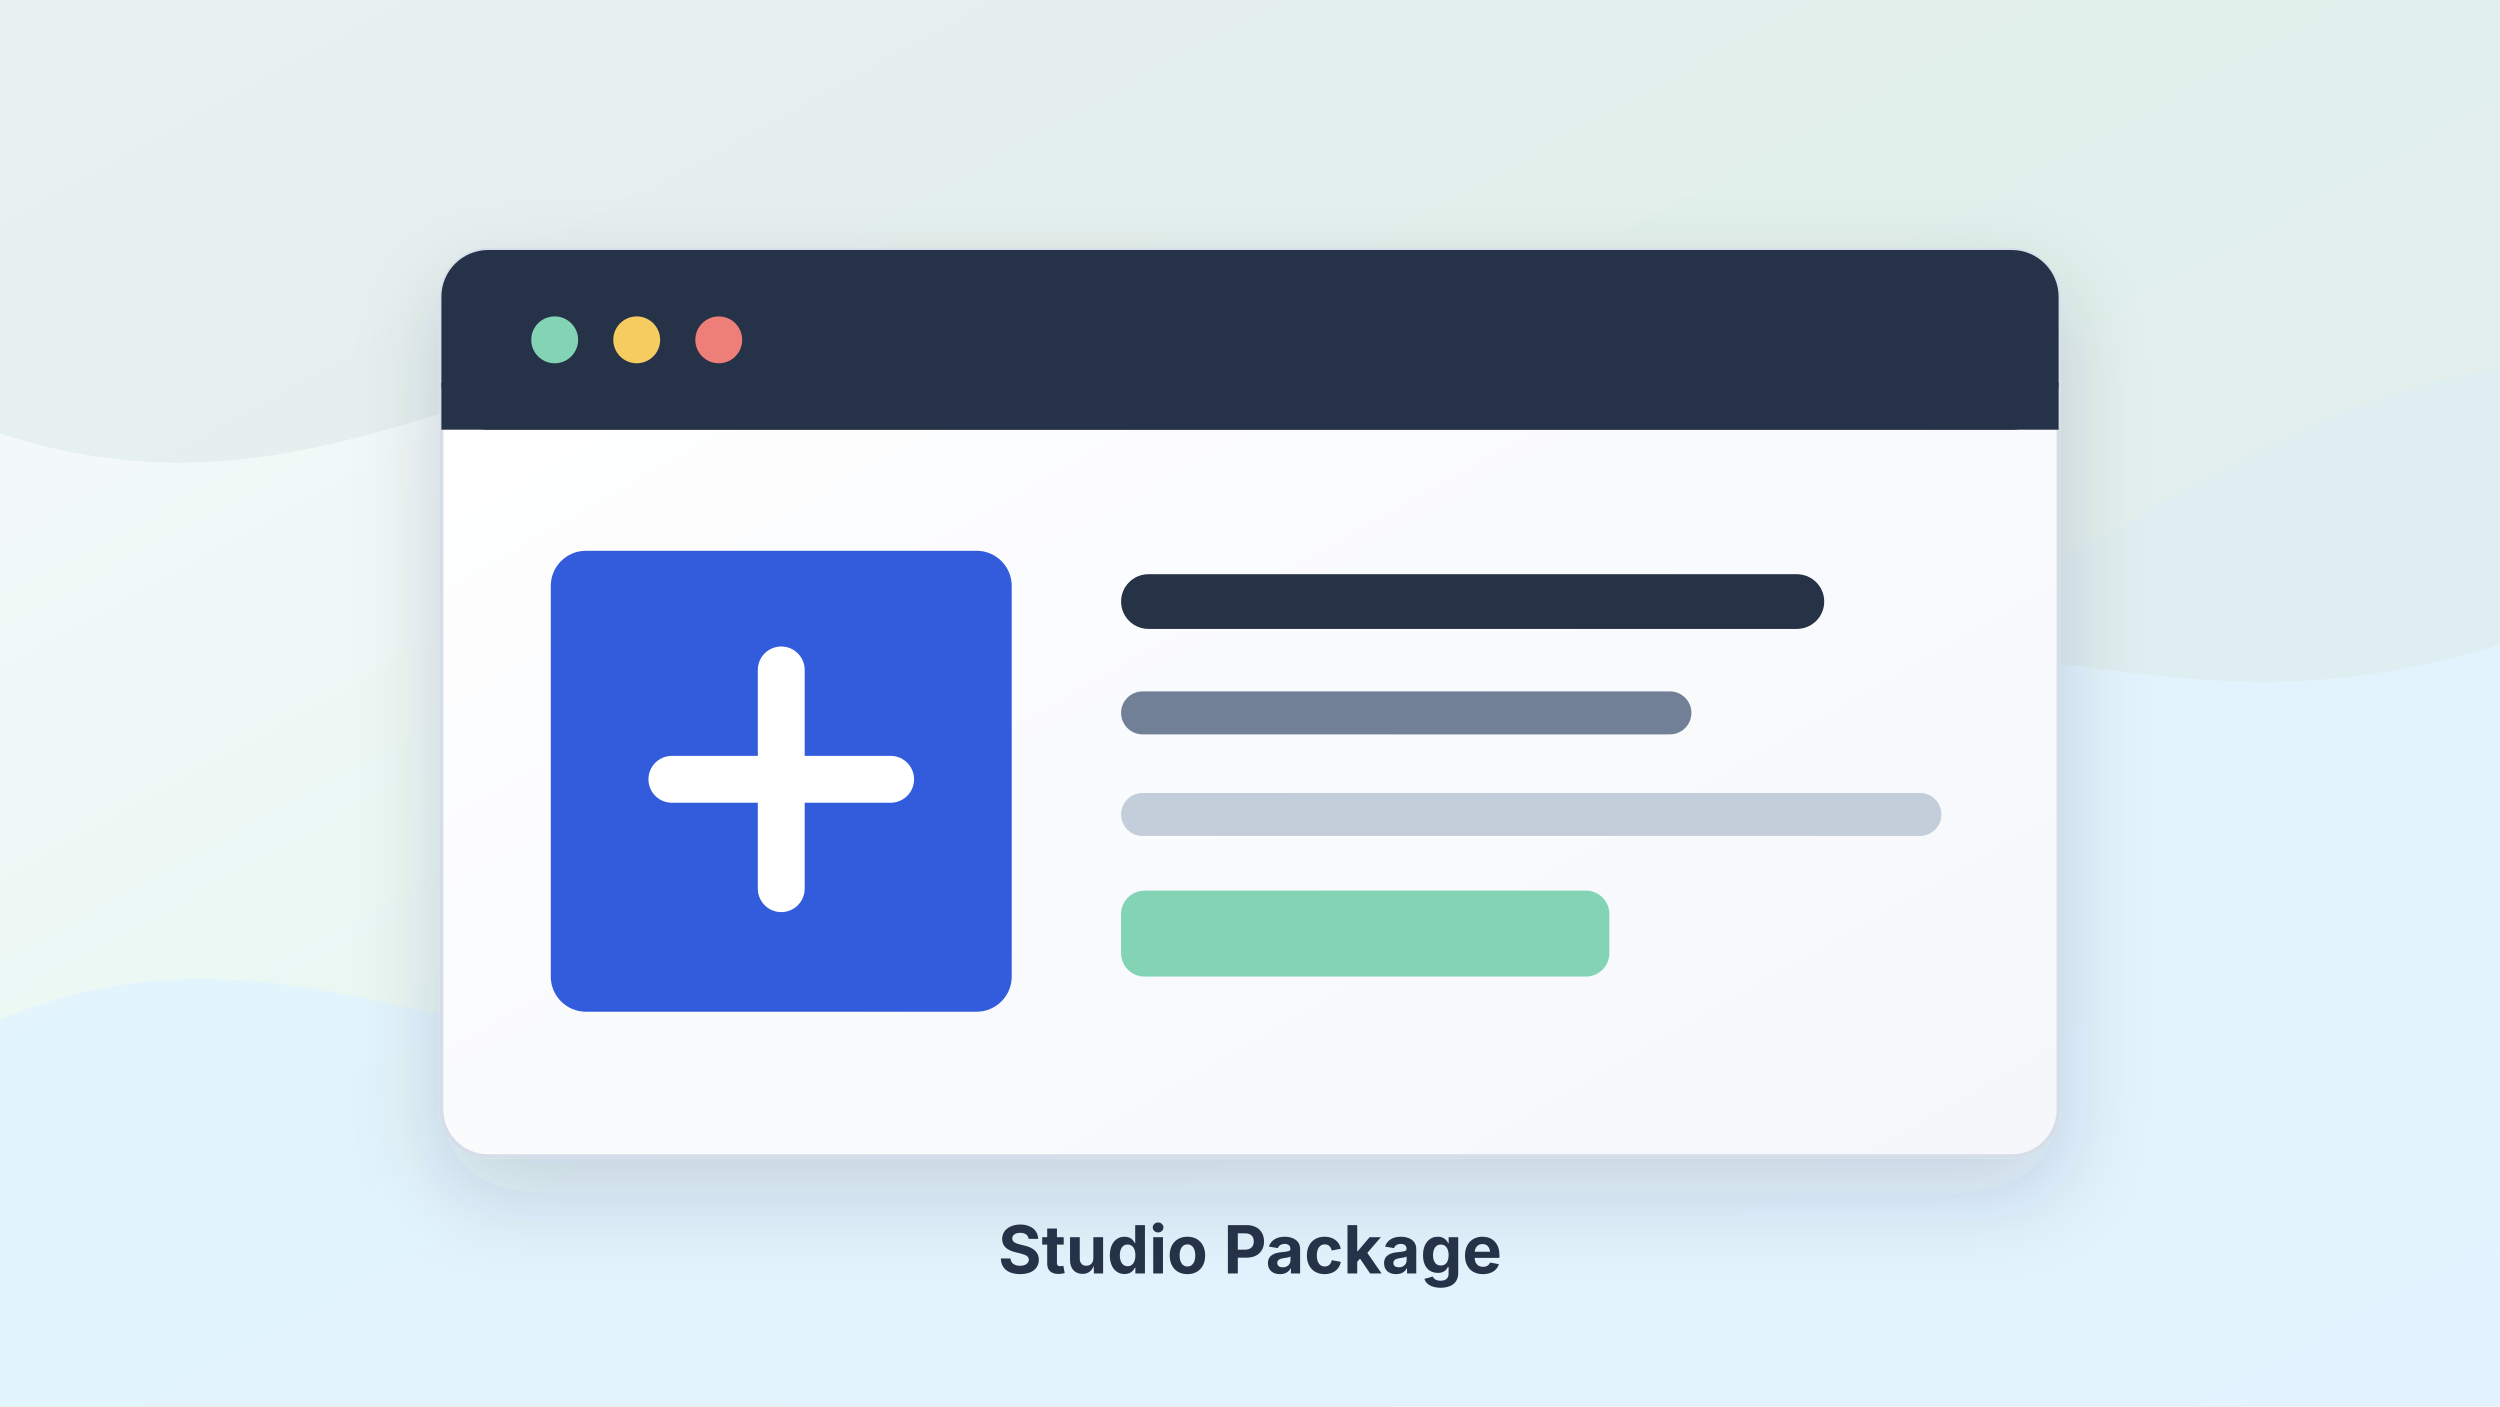
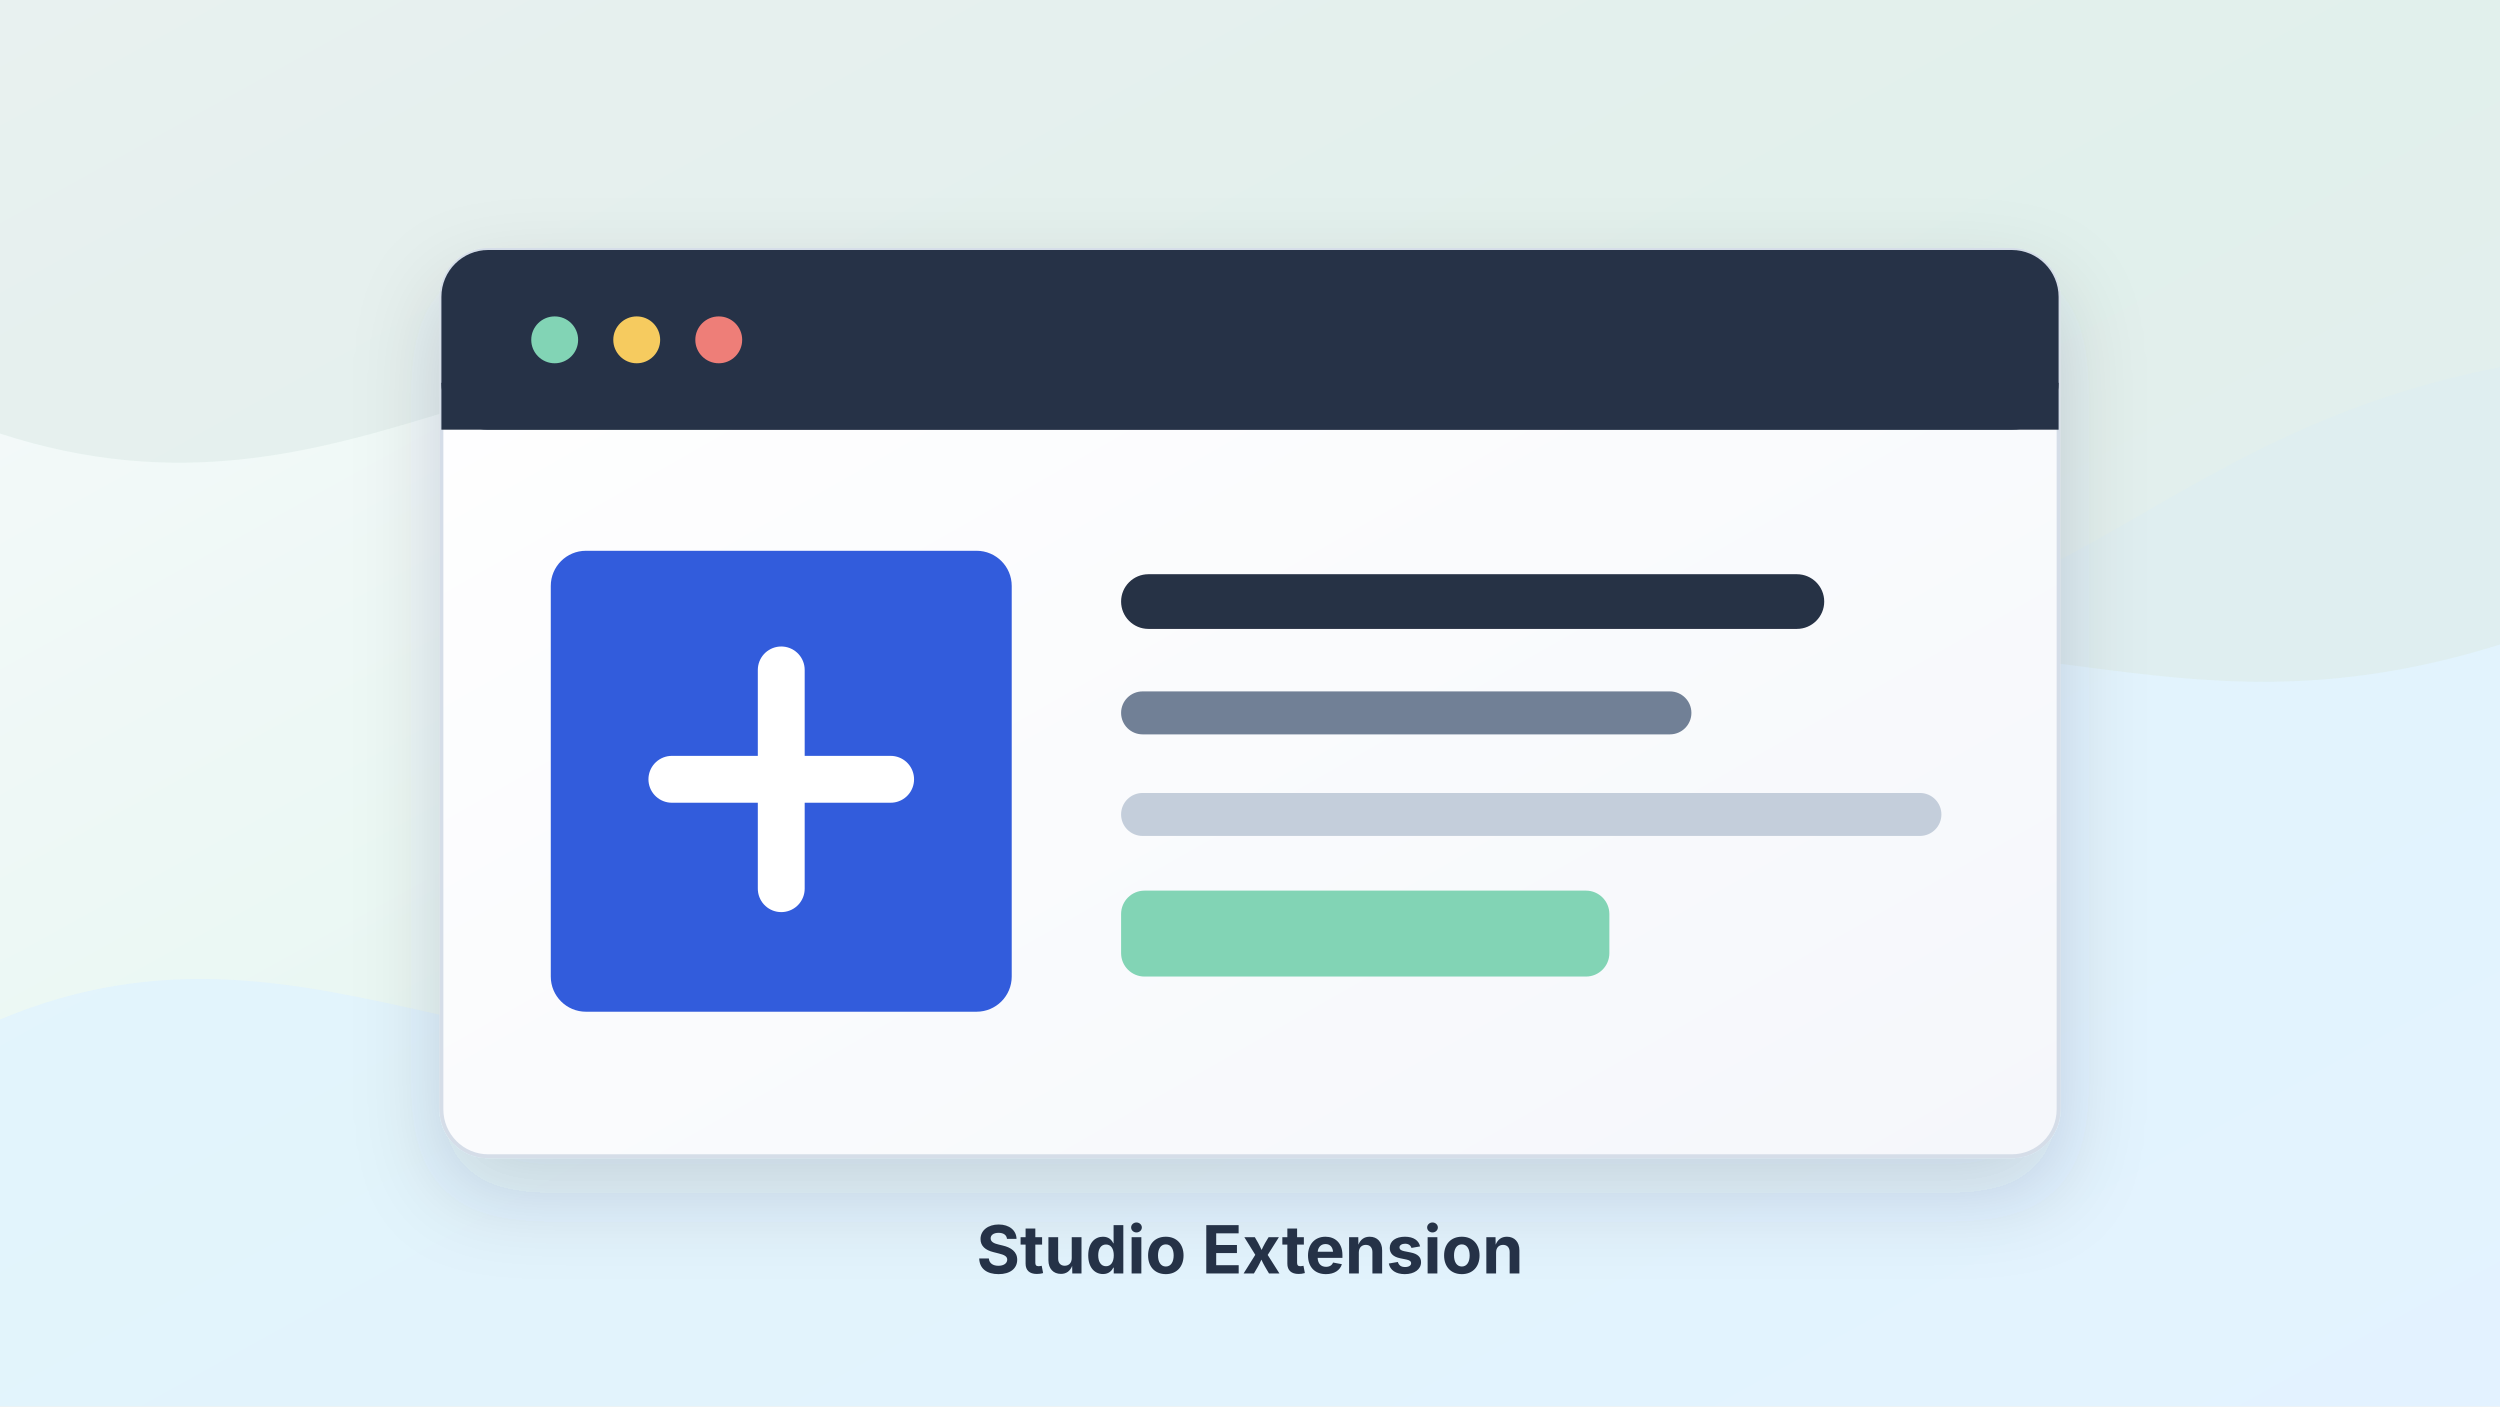
<svg xmlns="http://www.w3.org/2000/svg" viewBox="0 0 1280 720" role="img" aria-labelledby="title desc">
  <defs>
    <linearGradient id="bg" x1="0" y1="0" x2="1" y2="1">
      <stop offset="0" stop-color="#f8fafc" />
      <stop offset="0.48" stop-color="#e8f7f2" />
      <stop offset="1" stop-color="#edf2ff" />
    </linearGradient>
    <linearGradient id="card" x1="0" y1="0" x2="1" y2="1">
      <stop offset="0" stop-color="#ffffff" />
      <stop offset="1" stop-color="#f5f7fb" />
    </linearGradient>
    <filter id="shadow" x="-20%" y="-20%" width="140%" height="140%">
      <feDropShadow dx="0" dy="18" stdDeviation="22" flood-color="#263044" flood-opacity="0.16" />
    </filter>
  </defs>
  <rect width="1280" height="720" fill="url(#bg)" />
  <path d="M0 522C166 452 281 588 441 510C594 435 680 252 850 304C1042 363 1080 227 1280 188V720H0Z" fill="#dff2ff" opacity="0.72" />
  <path d="M0 222C182 281 280 142 435 198C617 264 681 407 856 352C1028 298 1104 385 1280 330V0H0Z" fill="#dcebe7" opacity="0.58" />
  <g filter="url(#shadow)">
    <rect x="226" y="128" width="828" height="464" rx="24" fill="url(#card)" stroke="#d5dde8" stroke-width="2" />
    <rect x="226" y="128" width="828" height="92" rx="24" fill="#253247" />
    <path d="M226 196H1054V220H226Z" fill="#253247" />
    <circle cx="284" cy="174" r="12" fill="#82d4b5" />
    <circle cx="326" cy="174" r="12" fill="#f6cb5f" />
    <circle cx="368" cy="174" r="12" fill="#ee7e78" />
    <rect x="282" y="282" width="236" height="236" rx="18" fill="#315bdc" />
    <path d="M344 399H456M400 343V455" stroke="#ffffff" stroke-width="24" stroke-linecap="round" />
    <rect x="574" y="294" width="360" height="28" rx="14" fill="#263044" />
    <rect x="574" y="354" width="292" height="22" rx="11" fill="#718096" />
    <rect x="574" y="406" width="420" height="22" rx="11" fill="#c4cedb" />
    <rect x="574" y="456" width="250" height="44" rx="12" fill="#82d4b5" />
  </g>
-   <text x="640" y="652" text-anchor="middle" fill="#253247" font-family="Inter, Arial, sans-serif" font-size="34" font-weight="700">Studio Package</text>
+   <text x="640" y="652" text-anchor="middle" fill="#253247" font-family="Inter, Arial, sans-serif" font-size="34" font-weight="700">Studio Extension</text>
</svg>
